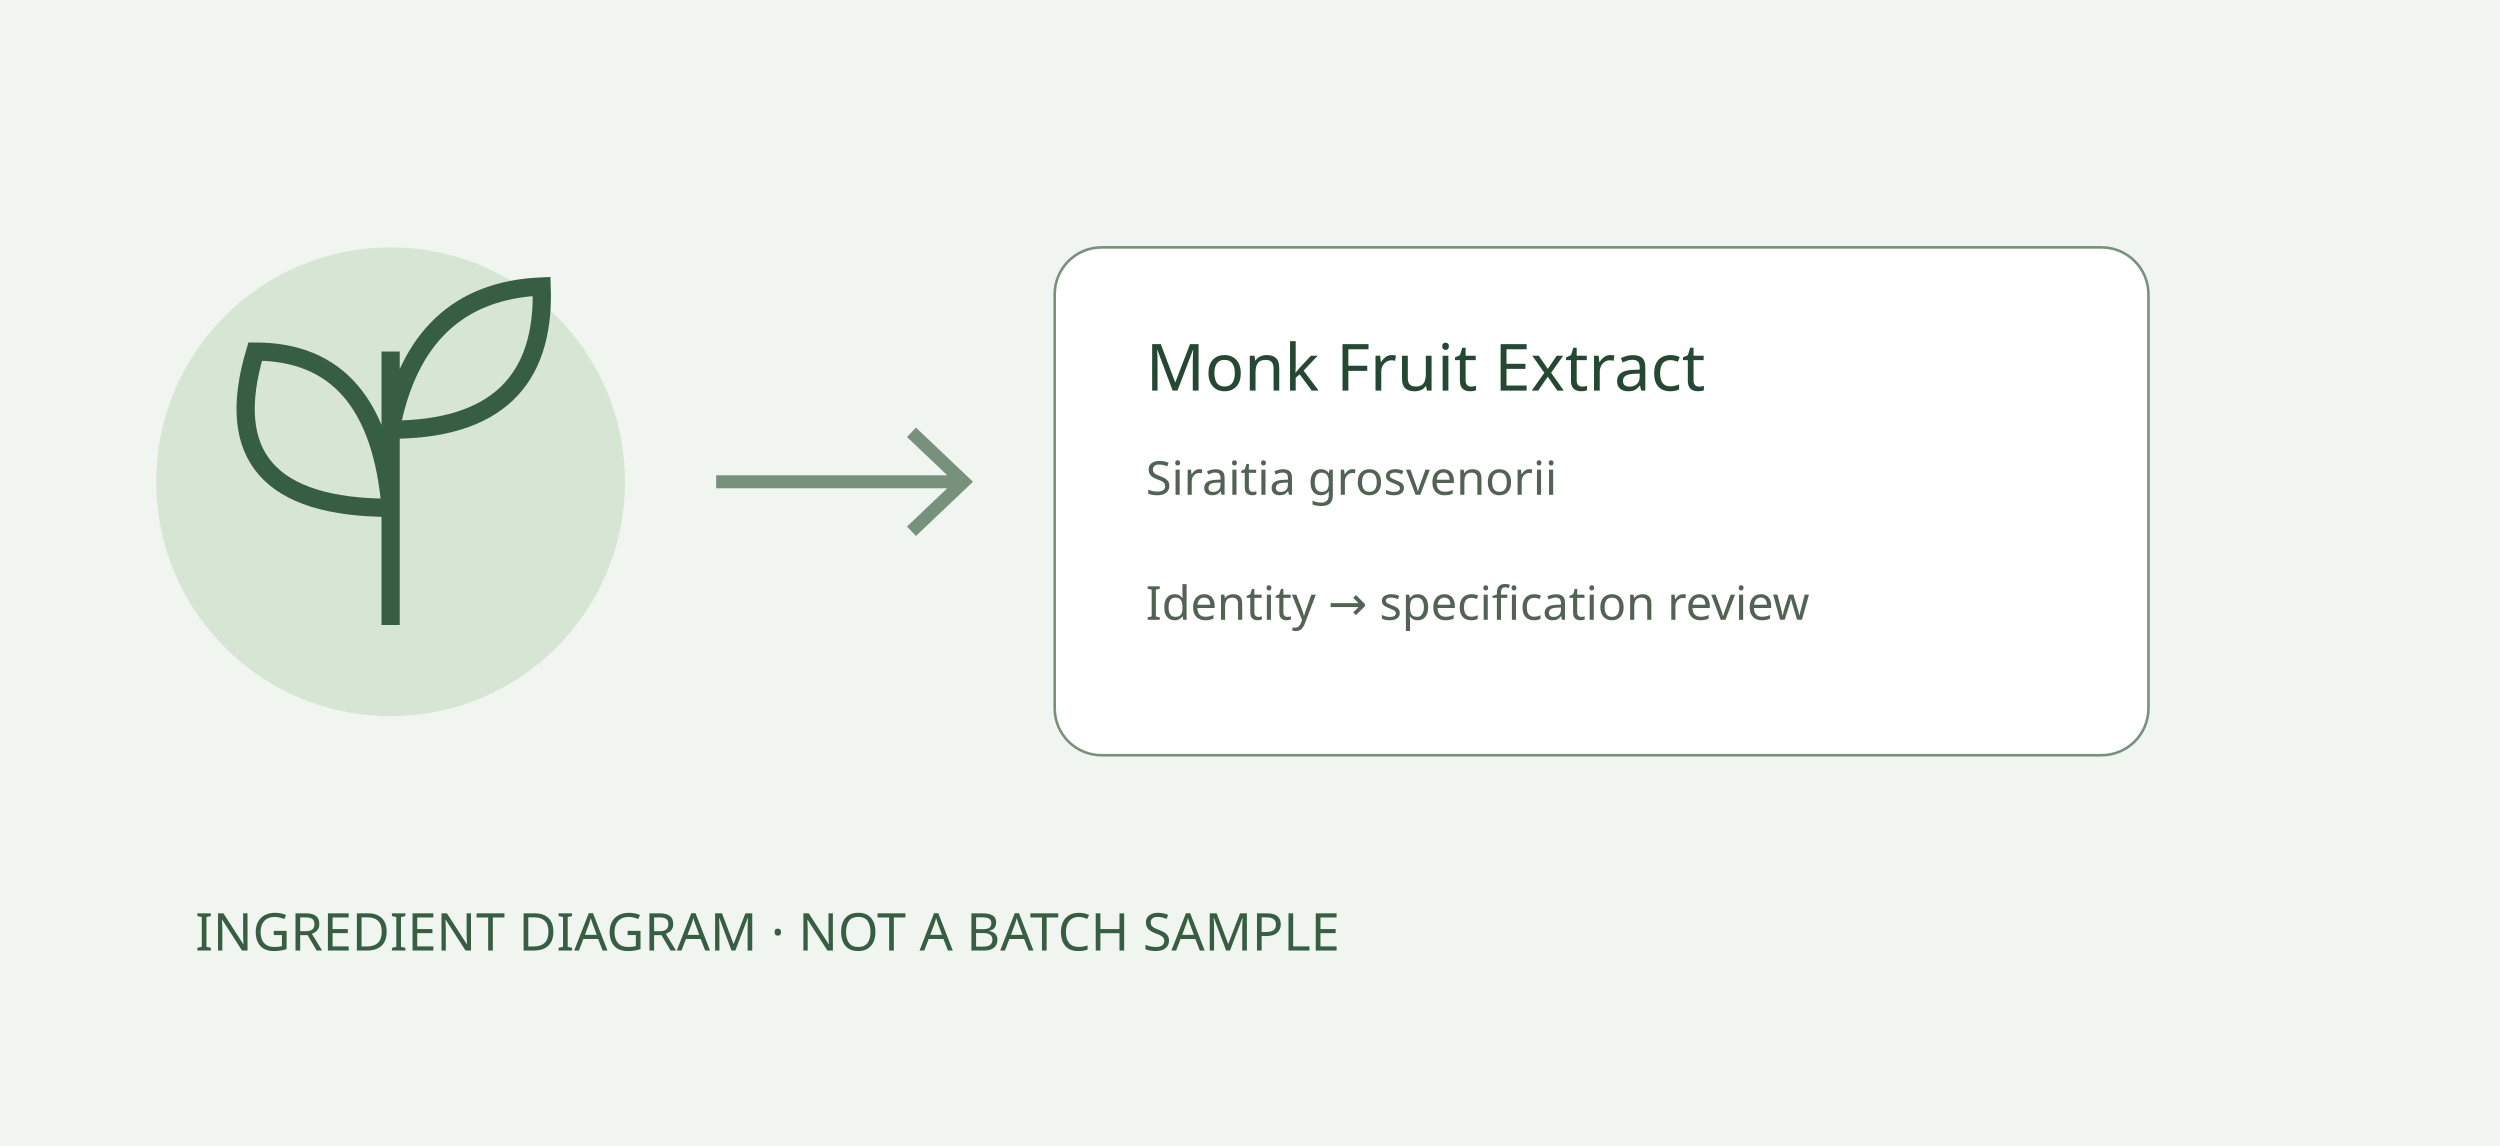
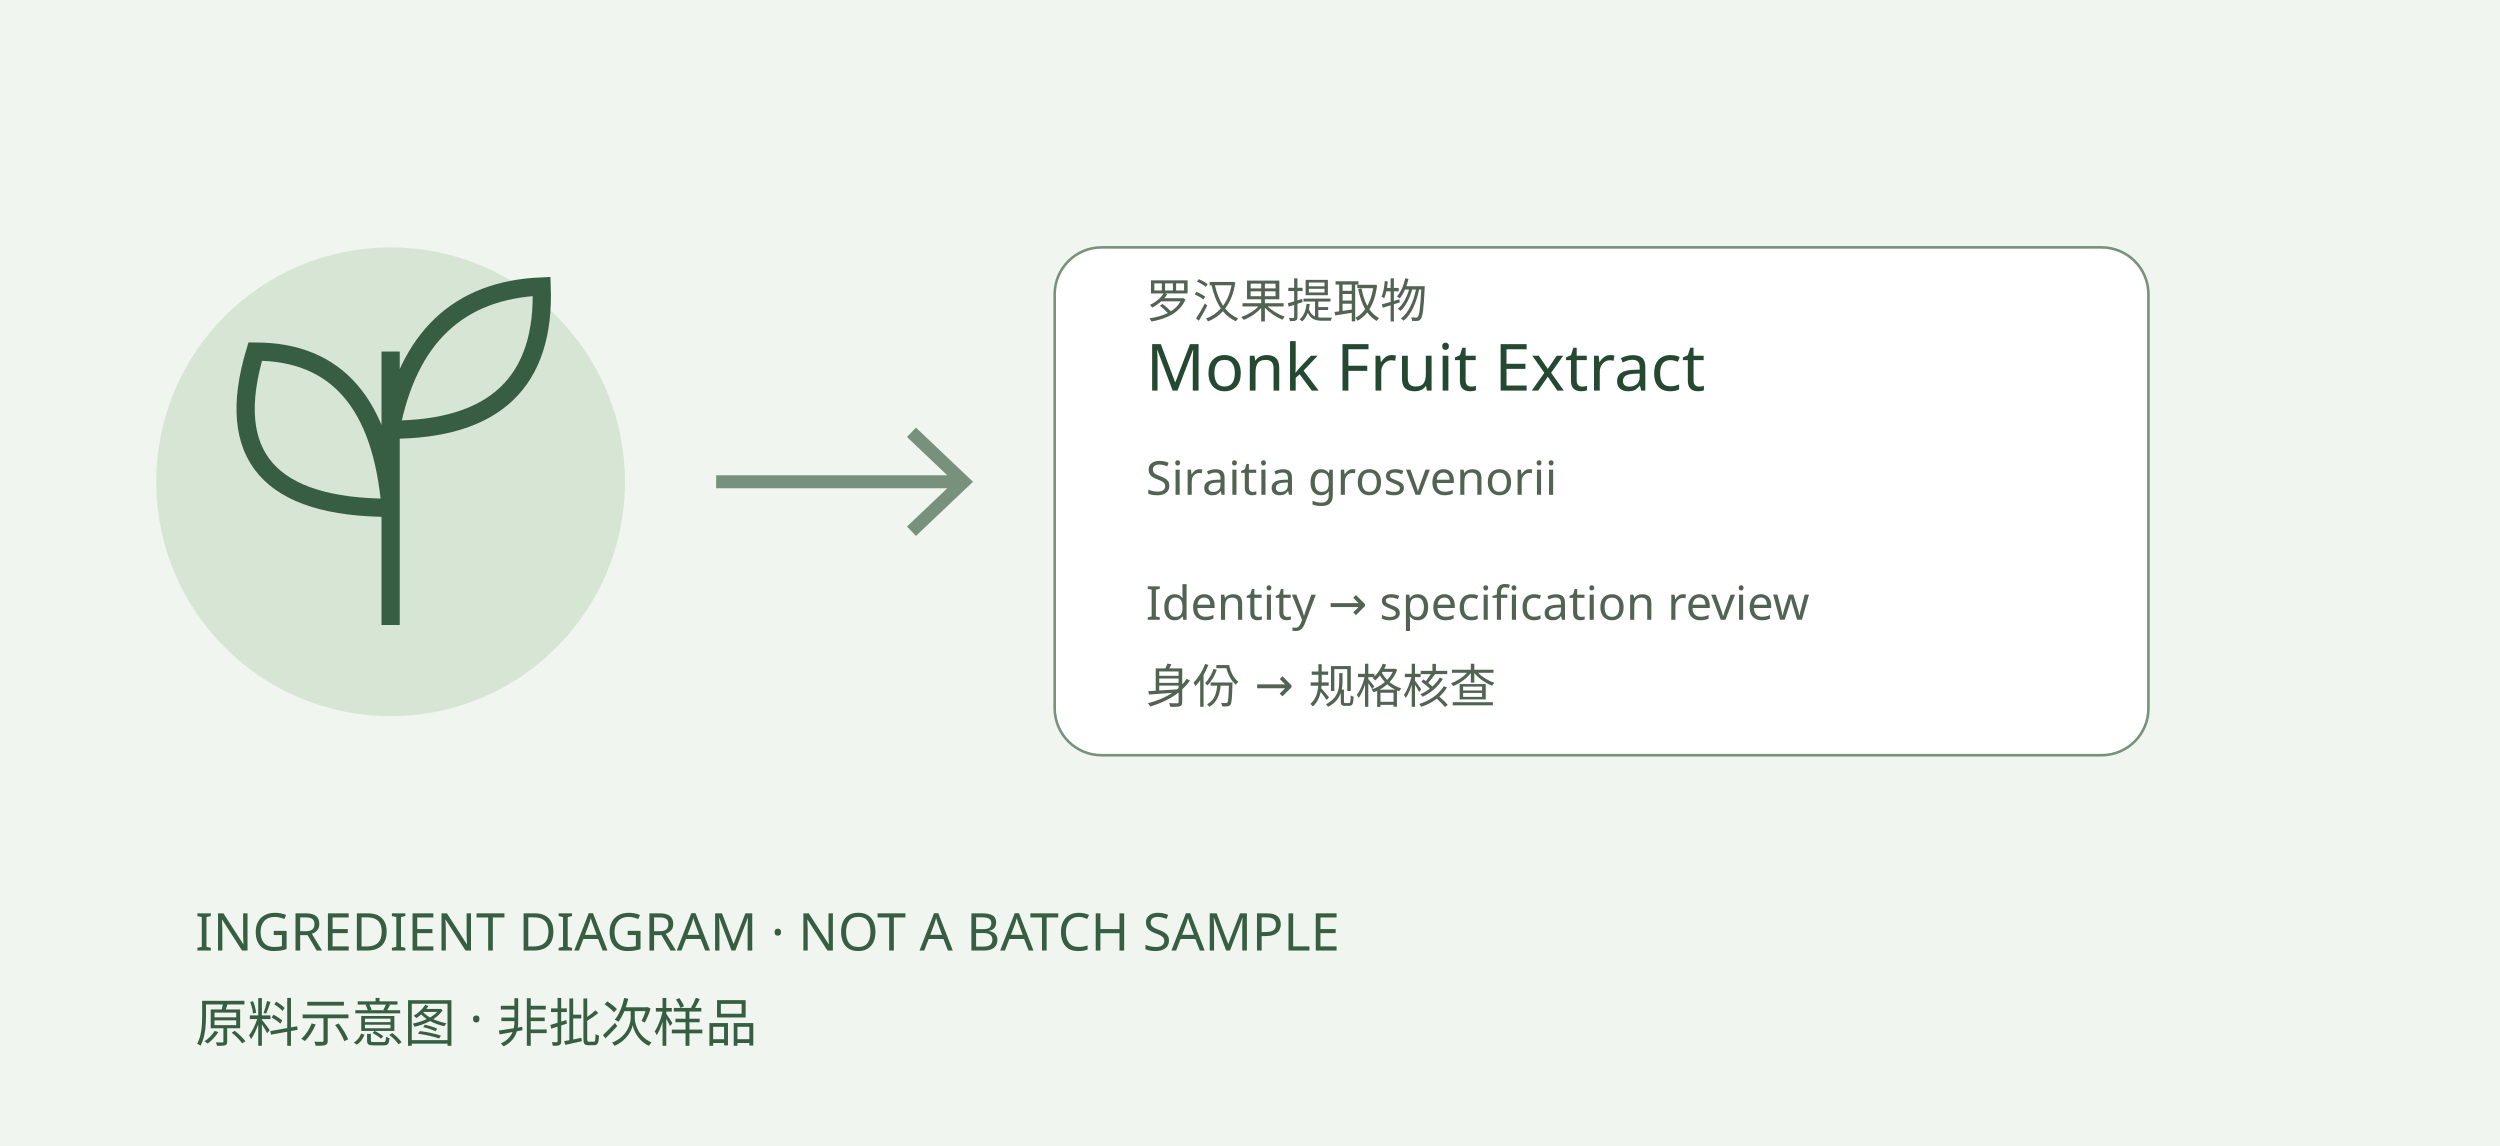
<svg xmlns="http://www.w3.org/2000/svg" viewBox="0 0 960 440" role="img" aria-labelledby="title desc">
  <rect width="960" height="440" fill="#f0f5ef" />
  <circle cx="150" cy="185" r="90" fill="#d7e5d5" />
  <path d="M150 240V135M150 195Q80 195 98 135Q145 135 150 195M150 165Q210 165 208 110Q160 112 150 165" fill="none" stroke="#375e43" stroke-width="7" />
  <path d="M275 185H370M350 166l20 19-20 19" fill="none" stroke="#78917c" stroke-width="5" />
  <rect x="405" y="95" width="420" height="195" rx="18" fill="white" stroke="#78917c" />
  <text x="440" y="150" font-family="sans-serif" font-size="25" fill="#244832">Monk Fruit Extract</text>
  <text x="440" y="190" font-family="sans-serif" font-size="18" fill="#526354">Siraitia grosvenorii</text>
  <text x="440" y="238" font-family="sans-serif" font-size="18" fill="#526354">Identity → specification review</text>
+   <text x="440" y="270" font-family="sans-serif" font-size="18" fill="#526354">身份 → 规格核查</text>
  <text x="75" y="365" font-family="sans-serif" font-size="20" fill="#375e43">INGREDIENT DIAGRAM · NOT A BATCH SAMPLE</text>
+   <text x="440" y="122" font-family="sans-serif" font-size="18" fill="#526354">罗汉果提取物</text>
+   <text x="75" y="400" font-family="sans-serif" font-size="20" fill="#375e43">原料示意图 · 非批次样品</text>
</svg>
